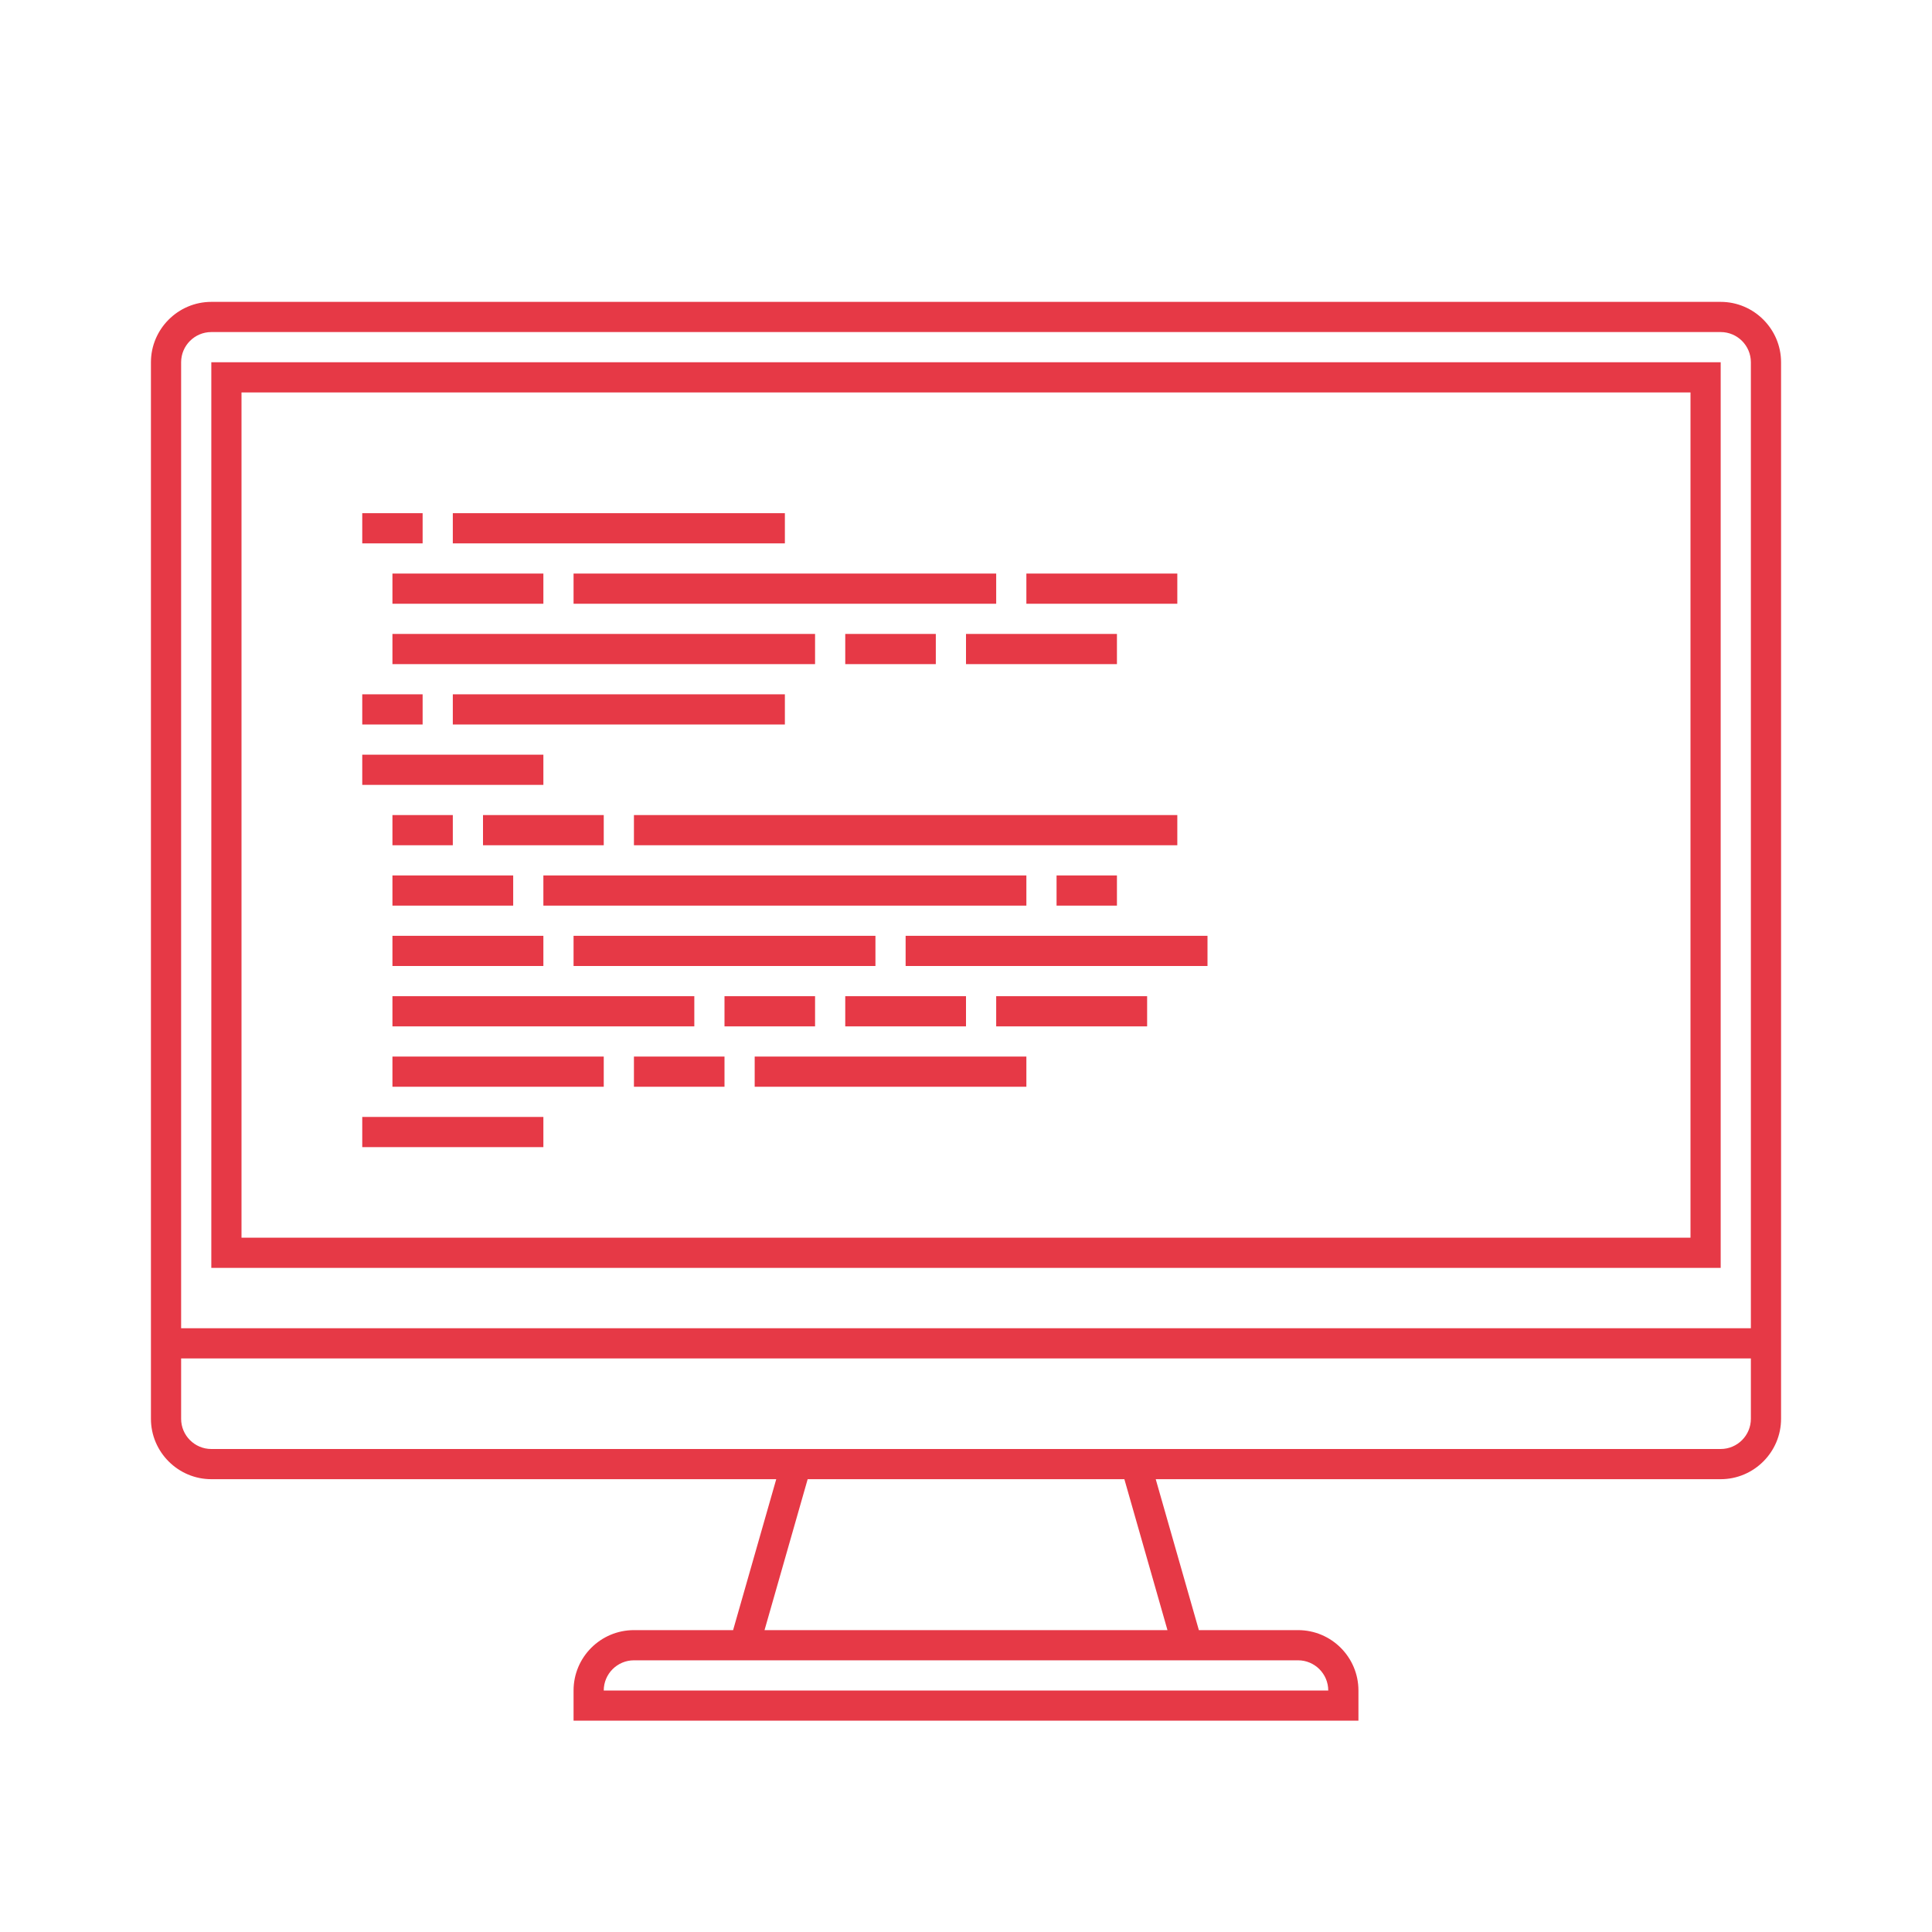
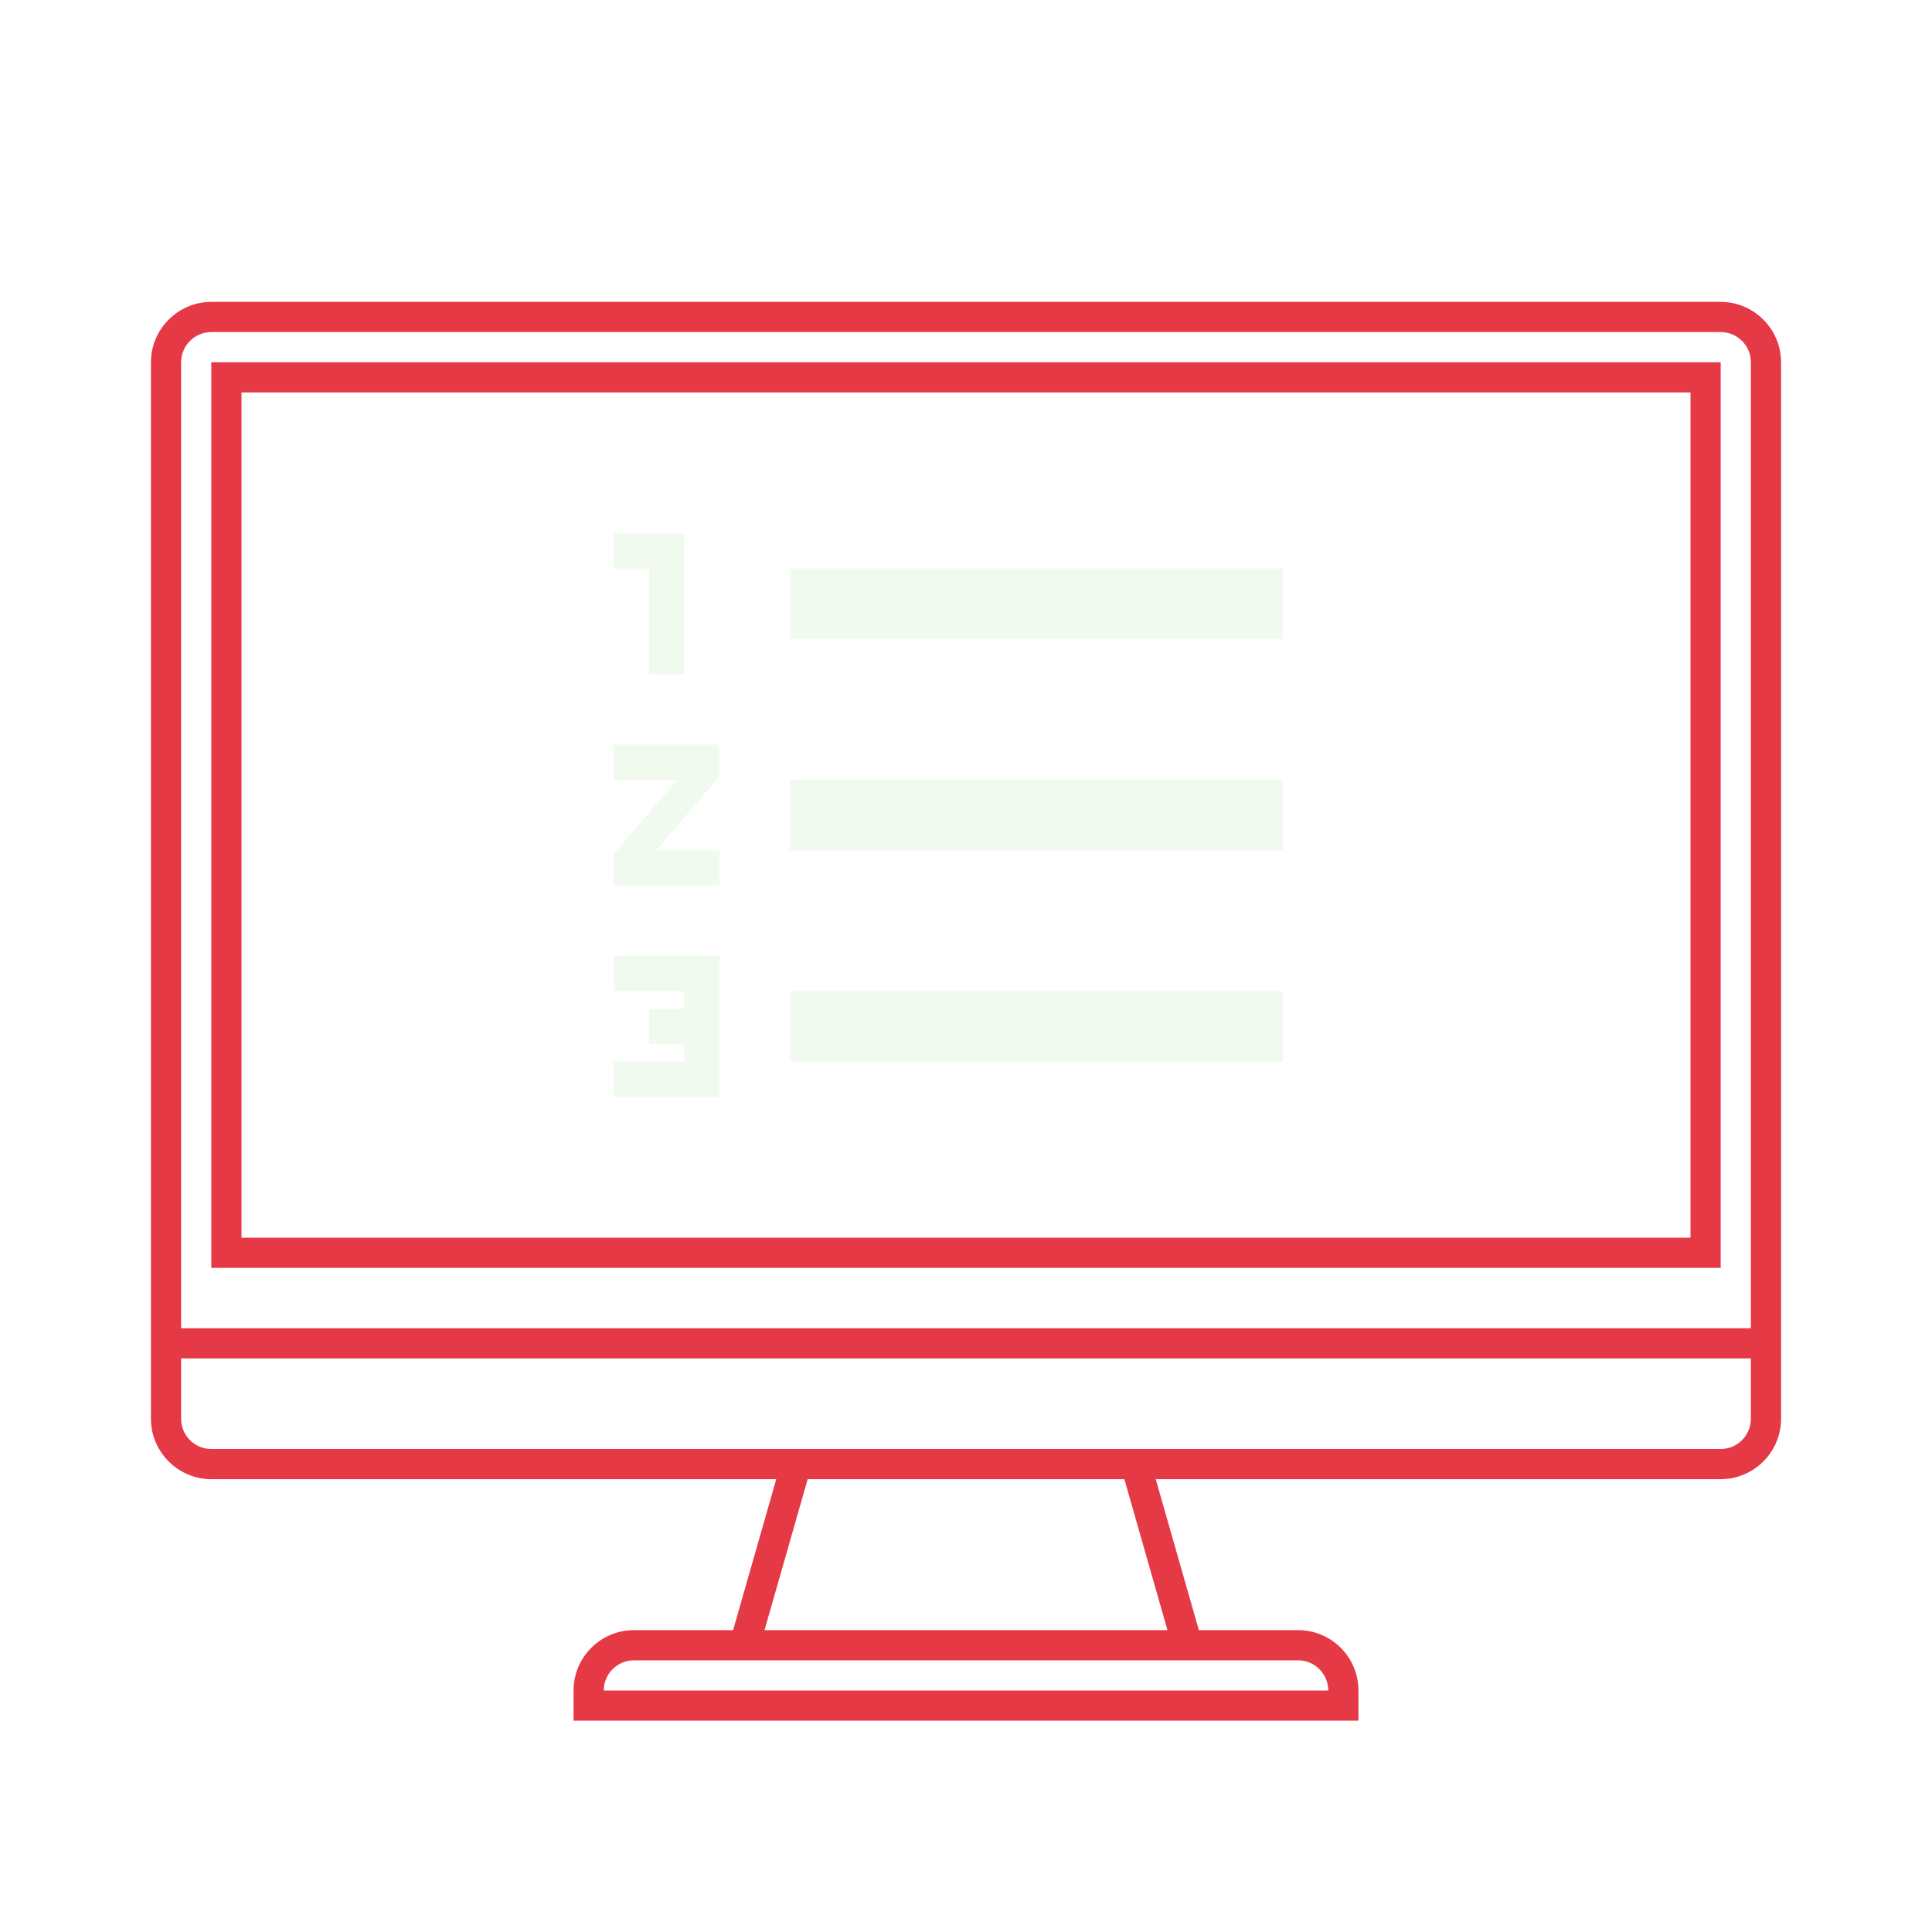
<svg xmlns="http://www.w3.org/2000/svg" width="64" height="64" viewBox="0 0 64 64" fill="none">
  <path d="M57 10H46V11H57C57.551 11 58 11.449 58 12V44H6V12C6 11.449 6.449 11 7 11H46V10H7C5.9 10 5 10.9 5 12V44V44.288V47C5 48.1 5.9 49 7 49H25.714L24.285 54H21C19.896 54 19 54.896 19 56V57H45V56C45 54.896 44.104 54 43 54H39.714L38.285 49H57C58.1 49 59 48.1 59 47V44.825V44V12C59 10.9 58.1 10 57 10ZM40 55H43C43.551 55 44 55.449 44 56H20C20 55.449 20.449 55 21 55H24H40ZM38.674 54H25.326L26.755 49H37.246L38.674 54ZM58 47C58 47.551 57.551 48 57 48H38H26H7C6.449 48 6 47.551 6 47V45H58V47Z" fill="#E63946" />
  <path d="M7 12V42H57V12H46V12.5V13H56V41H8V13H46V12.5V12H7Z" fill="#E63946" />
-   <line x1="15" y1="17.5" x2="26" y2="17.5" stroke="#E63946" />
-   <line x1="15" y1="23.5" x2="26" y2="23.5" stroke="#E63946" />
-   <line x1="19" y1="19.5" x2="33" y2="19.5" stroke="#E63946" />
-   <line x1="13" y1="21.5" x2="27" y2="21.5" stroke="#E63946" />
-   <line x1="12" y1="17.5" x2="14" y2="17.5" stroke="#E63946" />
-   <line x1="12" y1="23.5" x2="14" y2="23.5" stroke="#E63946" />
-   <line x1="12" y1="25.5" x2="18" y2="25.5" stroke="#E63946" />
-   <path d="M13 27.5H15" stroke="#E63946" />
-   <path d="M35 29.5H37" stroke="#E63946" />
-   <line x1="16" y1="27.5" x2="20" y2="27.5" stroke="#E63946" />
-   <path d="M13 29.5H17" stroke="#E63946" />
-   <path d="M21 27.5H39M18 29.5H34" stroke="#E63946" />
-   <line x1="12" y1="37.5" x2="18" y2="37.5" stroke="#E63946" />
-   <line x1="13" y1="19.5" x2="18" y2="19.5" stroke="#E63946" />
-   <line x1="13" y1="31.5" x2="18" y2="31.5" stroke="#E63946" />
-   <line x1="24" y1="33.5" x2="27" y2="33.5" stroke="#E63946" />
-   <line x1="21" y1="35.5" x2="24" y2="35.5" stroke="#E63946" />
-   <line x1="25" y1="35.5" x2="34" y2="35.5" stroke="#E63946" />
-   <line x1="28" y1="33.5" x2="32" y2="33.5" stroke="#E63946" />
-   <line x1="33" y1="33.5" x2="38" y2="33.5" stroke="#E63946" />
-   <line x1="19" y1="31.5" x2="29" y2="31.5" stroke="#E63946" />
-   <line x1="30" y1="31.5" x2="40" y2="31.5" stroke="#E63946" />
-   <line x1="13" y1="33.5" x2="23" y2="33.5" stroke="#E63946" />
-   <line x1="13" y1="35.5" x2="20" y2="35.5" stroke="#E63946" />
-   <line x1="32" y1="21.5" x2="37" y2="21.5" stroke="#E63946" />
-   <line x1="28" y1="21.5" x2="31" y2="21.5" stroke="#E63946" />
-   <line x1="34" y1="19.5" x2="39" y2="19.5" stroke="#E63946" />
+   <path d="M20.333 32.833H22.667V33.417H21.5V34.583H22.667V35.167H20.333V36.333H23.833V31.667H20.333V32.833ZM21.5 22.333H22.667V17.667H20.333V18.833H21.5V22.333ZM20.333 25.833H22.433L20.333 28.283V29.333H23.833V28.167H21.733L23.833 25.717V24.667H20.333V25.833ZM26.167 18.833V21.167H42.5V18.833H26.167ZM26.167 35.167H42.5V32.833H26.167V35.167ZM26.167 28.167H42.5V25.833H26.167V28.167Z" fill="#F1FAEE" />
</svg>
